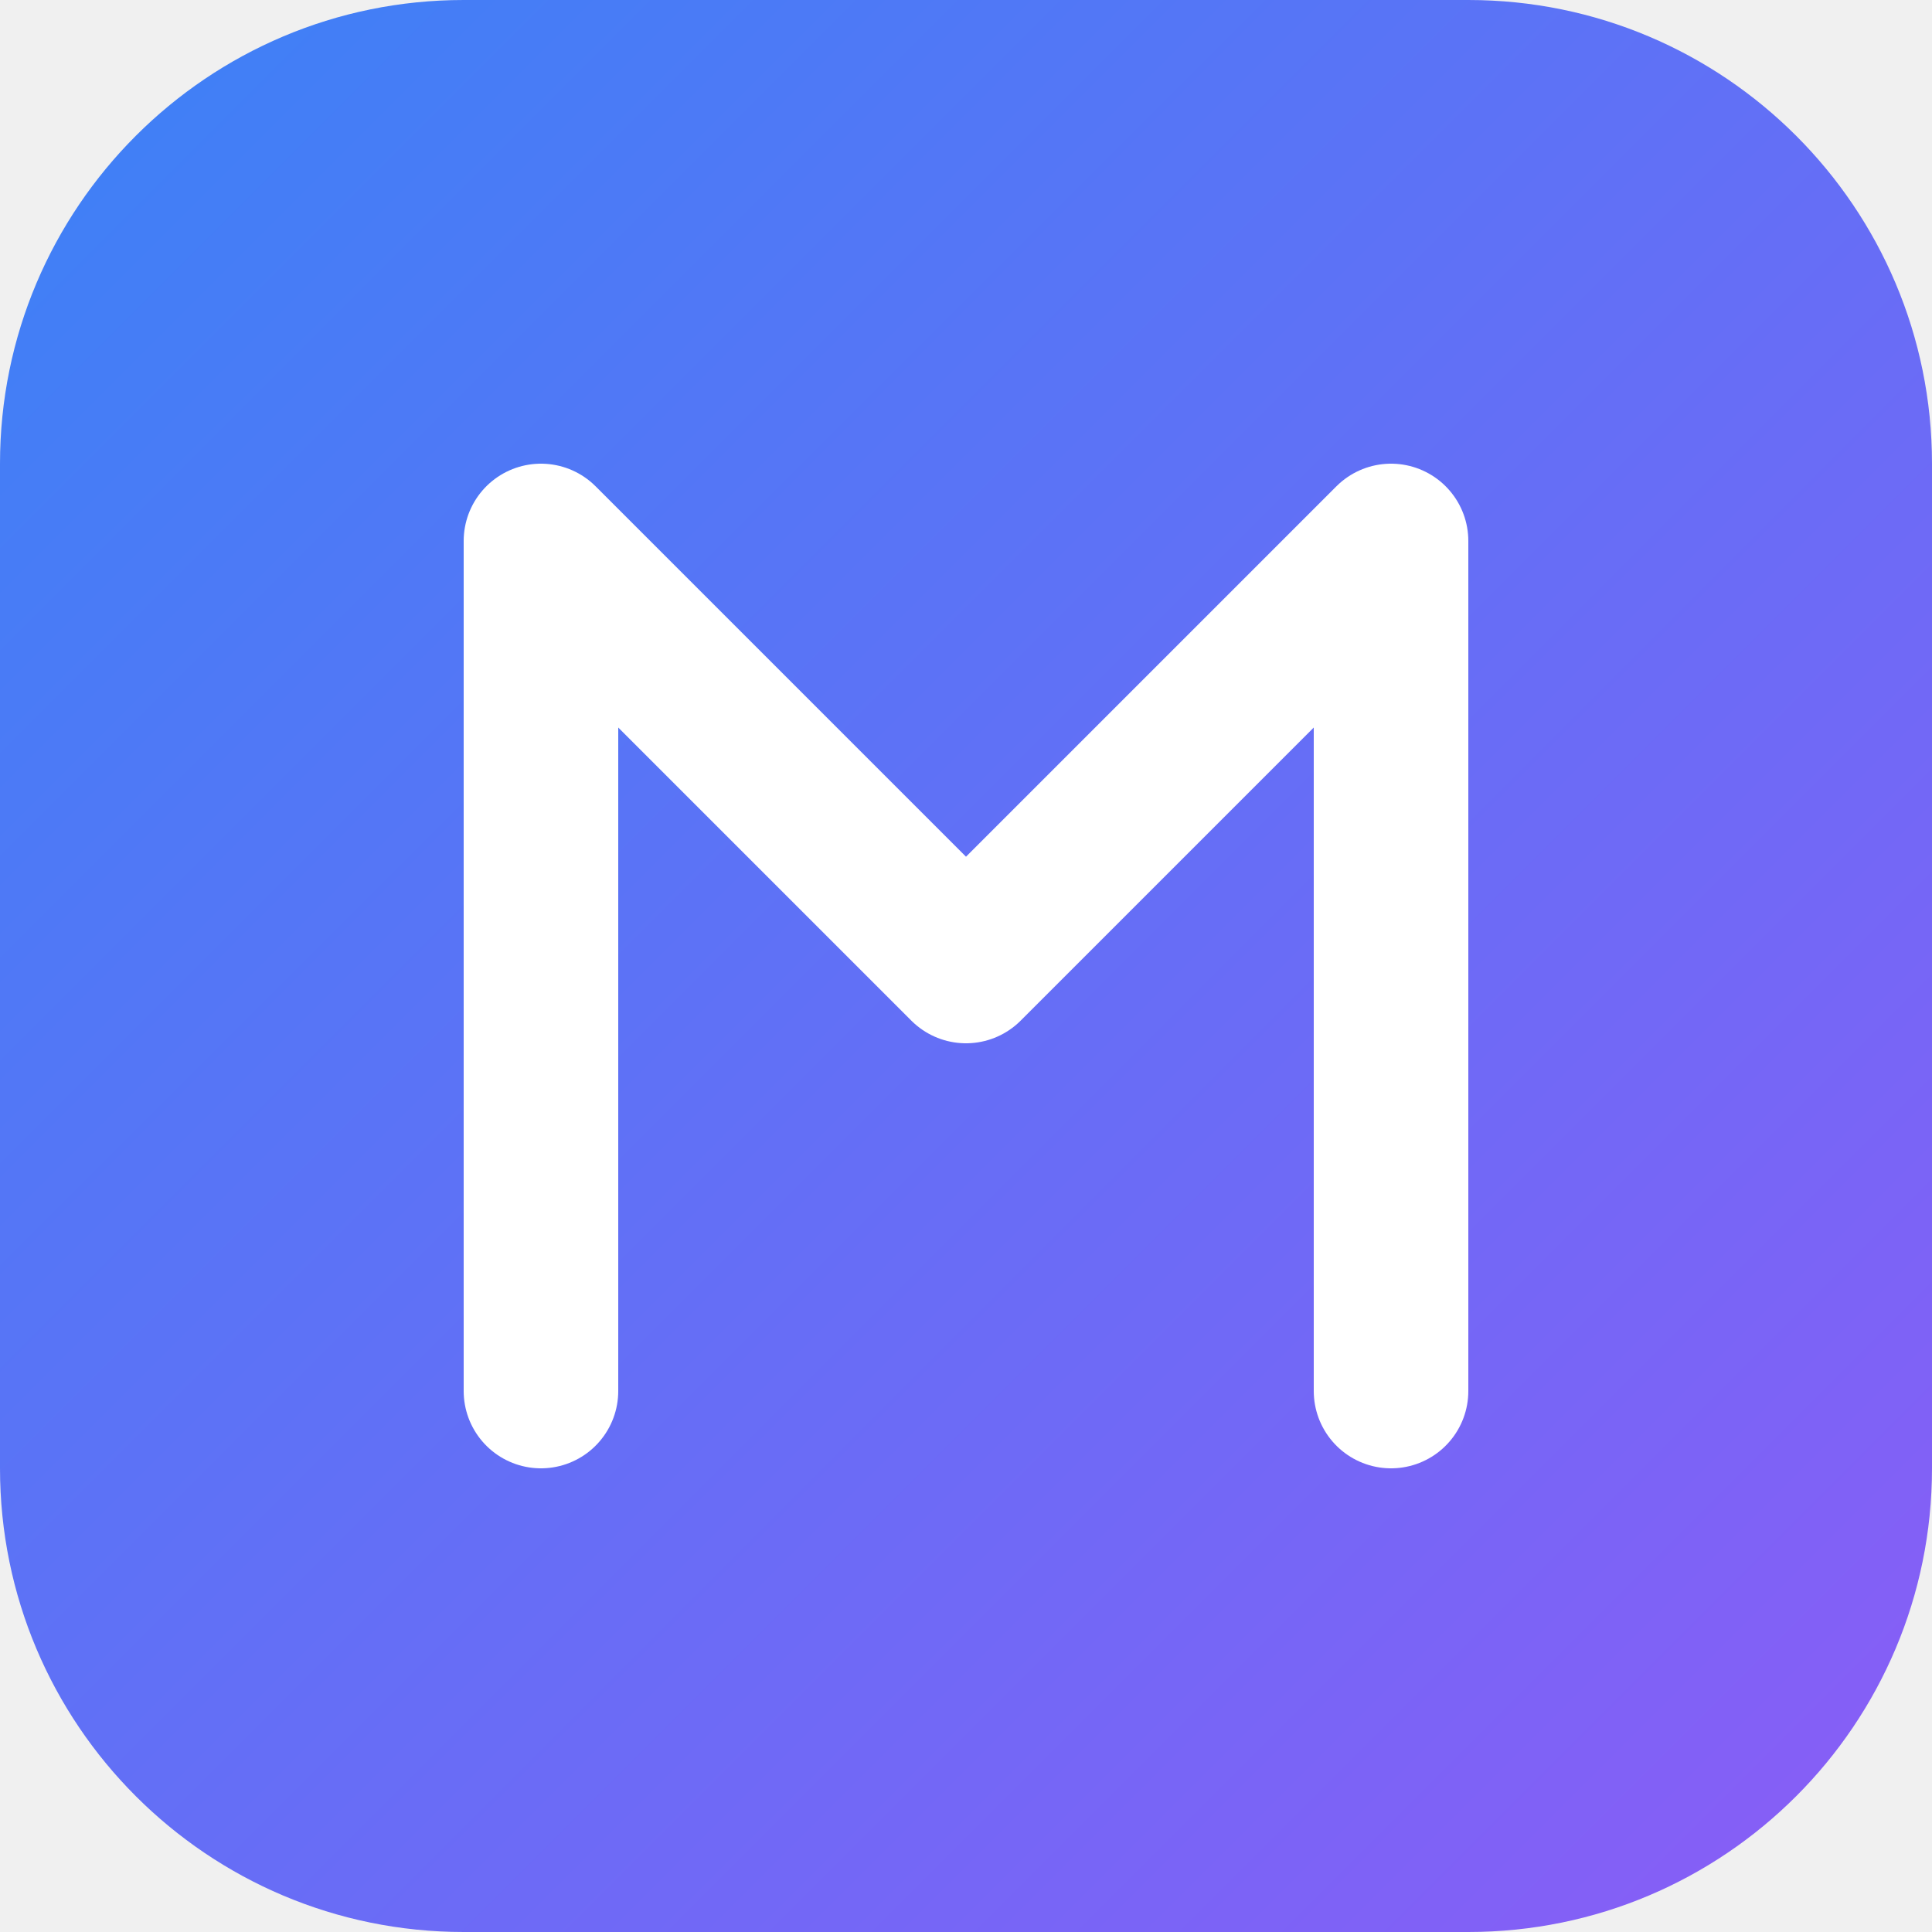
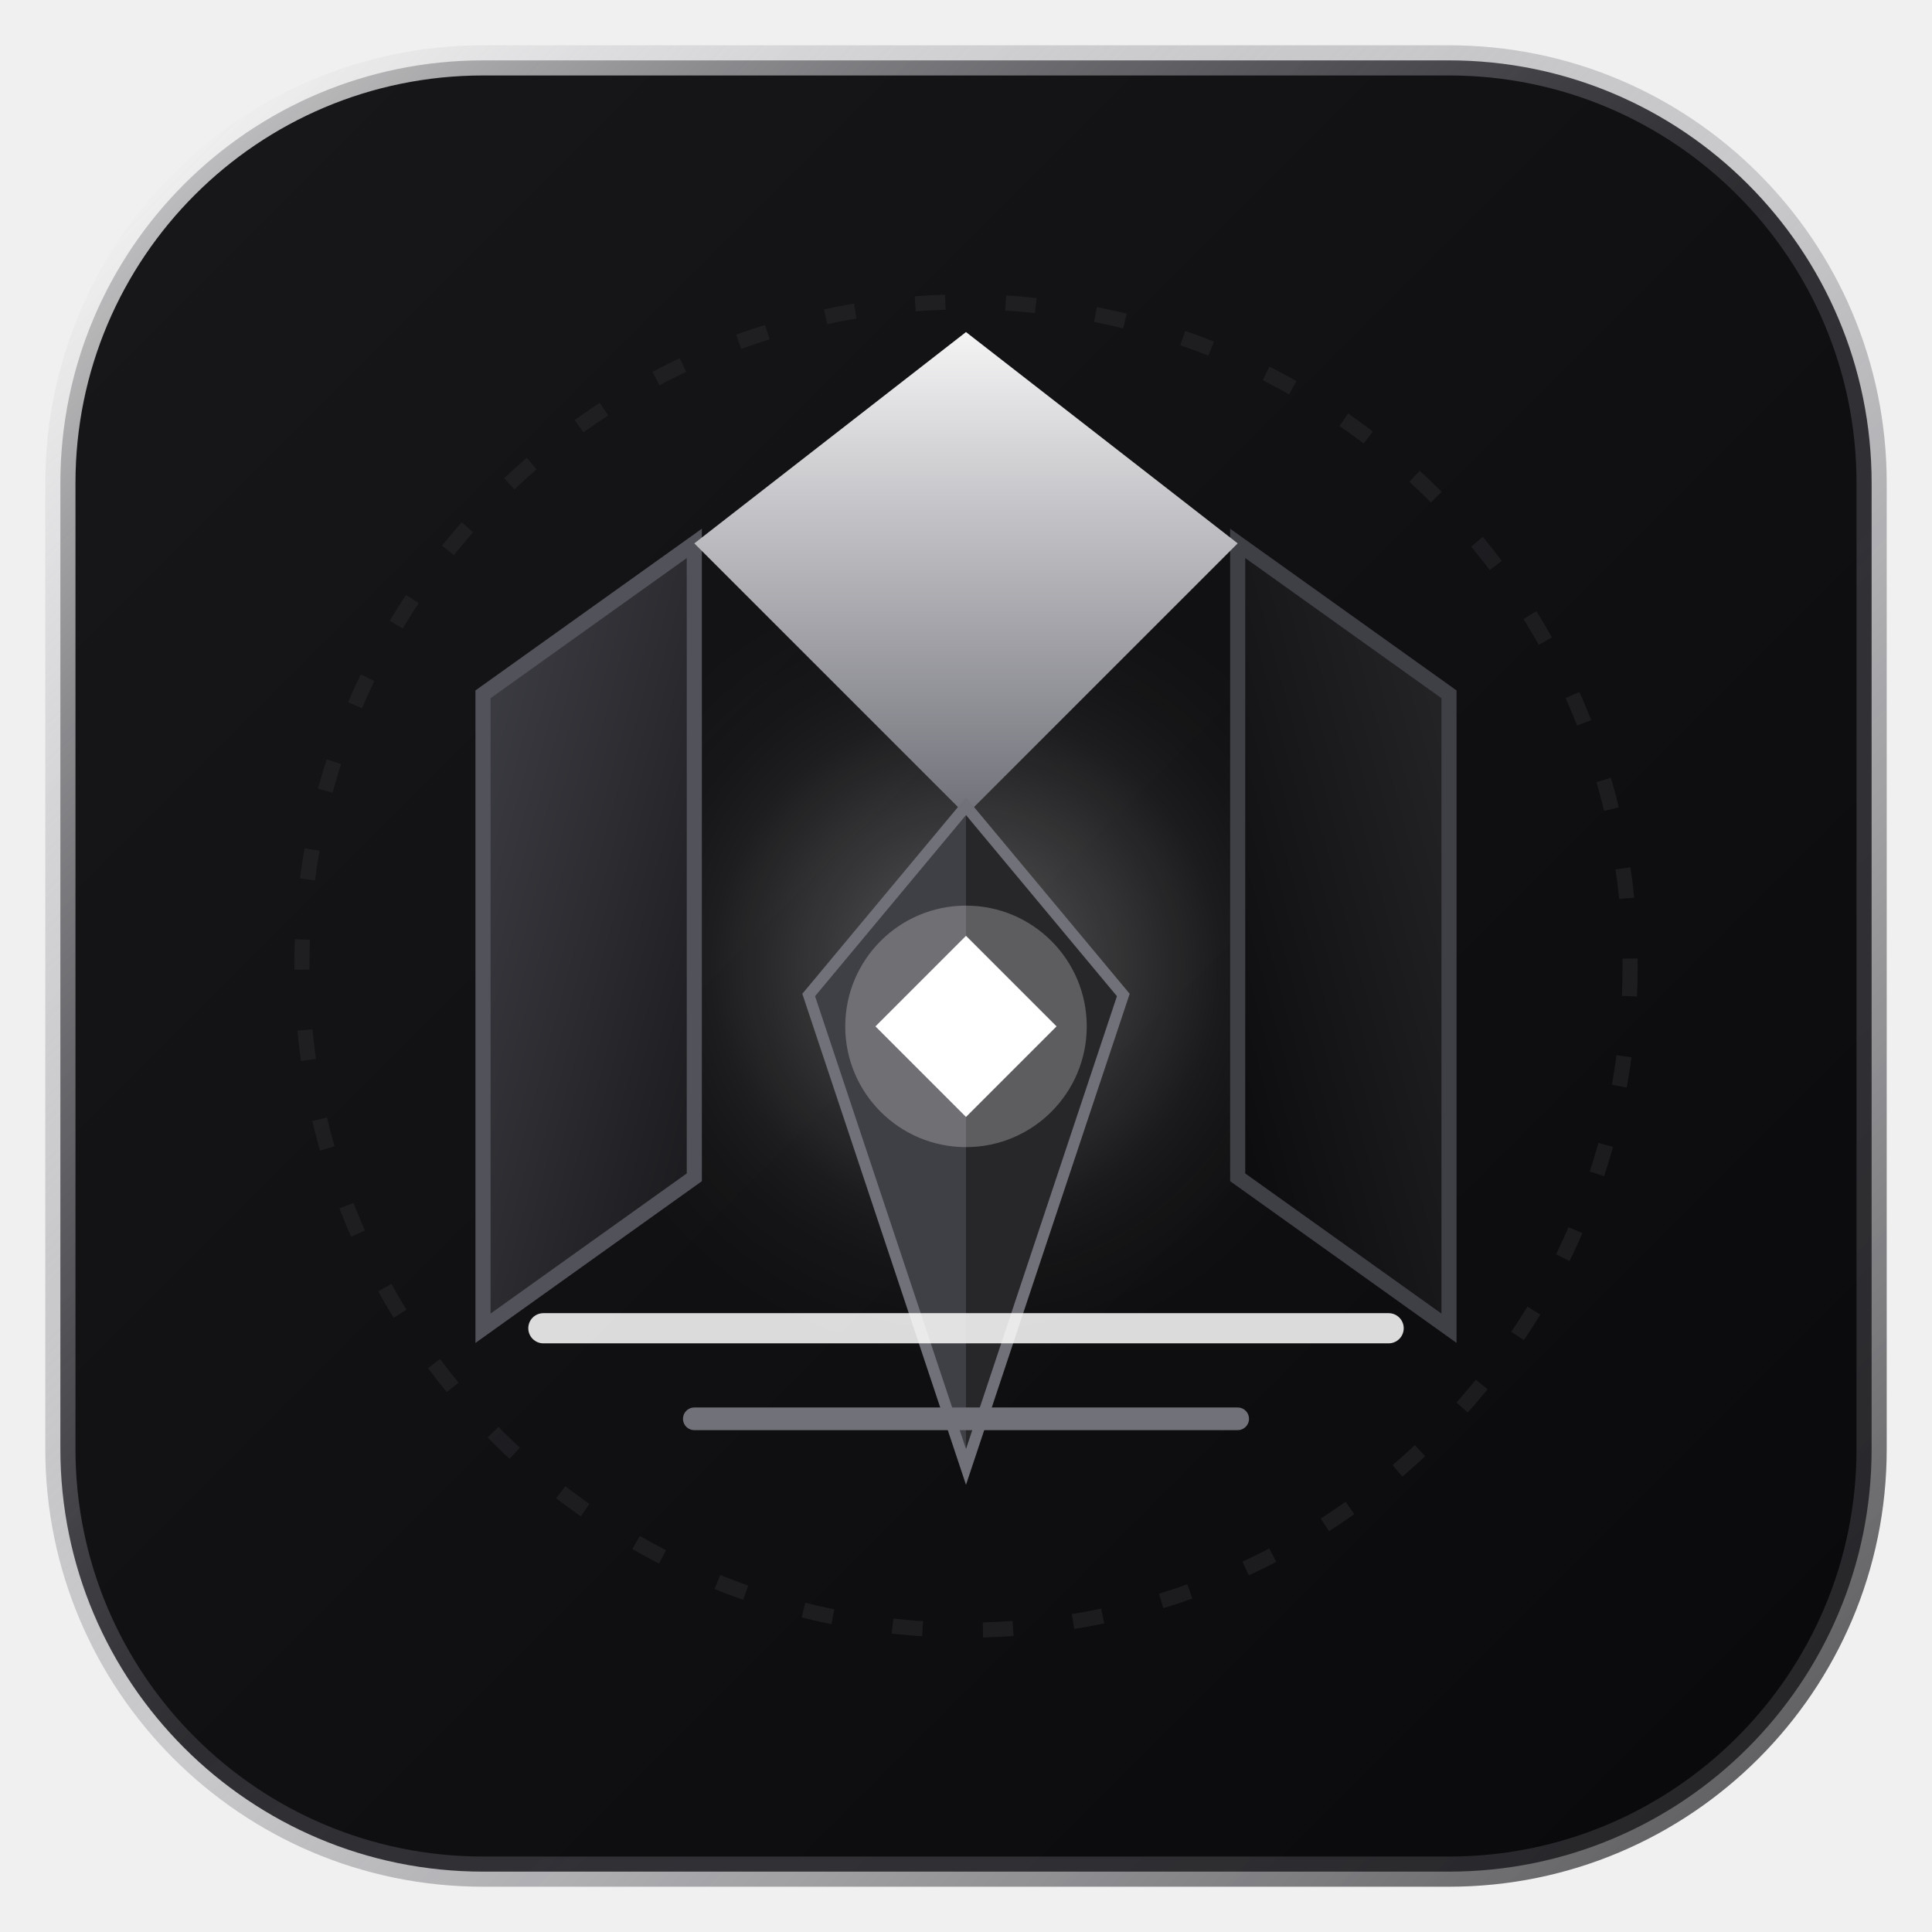
- <svg xmlns="http://www.w3.org/2000/svg" viewBox="0 0 100 100" fill="none">
+ <svg xmlns="http://www.w3.org/2000/svg" viewBox="0 0 128 128" fill="none">
  <defs>
-     <linearGradient id="mf_grad" x1="0%" y1="0%" x2="100%" y2="100%">
-       <stop offset="0%" stop-color="#3B82F6" />
-       <stop offset="100%" stop-color="#8B5CF6" />
+     <linearGradient id="mf_base" x1="0%" y1="0%" x2="100%" y2="100%">
+       <stop offset="0%" stop-color="#18181b" />
+       <stop offset="100%" stop-color="#09090b" />
+     </linearGradient>
+     <linearGradient id="mf_edge" x1="0%" y1="0%" x2="100%" y2="100%">
+       <stop offset="0%" stop-color="#ffffff" stop-opacity="0.85" />
+       <stop offset="50%" stop-color="#71717a" stop-opacity="0.3" />
+       <stop offset="100%" stop-color="#27272a" stop-opacity="0.8" />
+     </linearGradient>
+     <radialGradient id="mf_core_glow" cx="50%" cy="50%" r="50%">
+       <stop offset="0%" stop-color="#ffffff" stop-opacity="0.3" />
+       <stop offset="60%" stop-color="#ffffff" stop-opacity="0.05" />
+       <stop offset="100%" stop-color="#000000" stop-opacity="0" />
+     </radialGradient>
+     <linearGradient id="facet_left" x1="0%" y1="0%" x2="100%" y2="100%">
+       <stop offset="0%" stop-color="#3f3f46" />
+       <stop offset="100%" stop-color="#18181b" />
+     </linearGradient>
+     <linearGradient id="facet_right" x1="100%" y1="0%" x2="0%" y2="100%">
+       <stop offset="0%" stop-color="#27272a" />
+       <stop offset="100%" stop-color="#09090b" />
+     </linearGradient>
+     <linearGradient id="facet_top" x1="50%" y1="0%" x2="50%" y2="100%">
+       <stop offset="0%" stop-color="#f4f4f5" />
+       <stop offset="100%" stop-color="#71717a" />
    </linearGradient>
  </defs>
-   <rect width="100" height="100" rx="24" fill="url(#mf_grad)" />
-   <path d="M28 72V28L50 50L72 28V72" stroke="#FFFFFF" stroke-width="8" stroke-linecap="round" stroke-linejoin="round" />
+   <rect x="4" y="4" width="120" height="120" rx="28" fill="url(#mf_base)" stroke="url(#mf_edge)" stroke-width="2" />
+   <circle cx="64" cy="64" r="44" stroke="#27272a" stroke-width="1" stroke-dasharray="2 4" opacity="0.6" />
+   <circle cx="64" cy="64" r="28" fill="url(#mf_core_glow)" />
+   <g>
+     <polygon points="32,88 32,46 46,36 46,78" fill="url(#facet_left)" stroke="#52525b" stroke-width="1" />
+     <polygon points="96,88 96,46 82,36 82,78" fill="url(#facet_right)" stroke="#3f3f46" stroke-width="1" />
+     <polygon points="46,36 64,54 82,36 64,22" fill="url(#facet_top)" />
+     <polygon points="64,54 74,66 64,96 54,66" fill="#18181b" stroke="#71717a" stroke-width="1.5" />
+     <polygon points="64,54 74,66 64,96" fill="#27272a" />
+     <polygon points="64,54 64,96 54,66" fill="#3f3f46" />
+     <polygon points="64,62 70,68 64,74 58,68" fill="#ffffff" />
+     <circle cx="64" cy="68" r="8" fill="#ffffff" opacity="0.25" />
+     <line x1="36" y1="88" x2="92" y2="88" stroke="#ffffff" stroke-opacity="0.85" stroke-width="2" stroke-linecap="round" />
+     <line x1="46" y1="94" x2="82" y2="94" stroke="#71717a" stroke-width="1.5" stroke-linecap="round" />
+   </g>
</svg>
